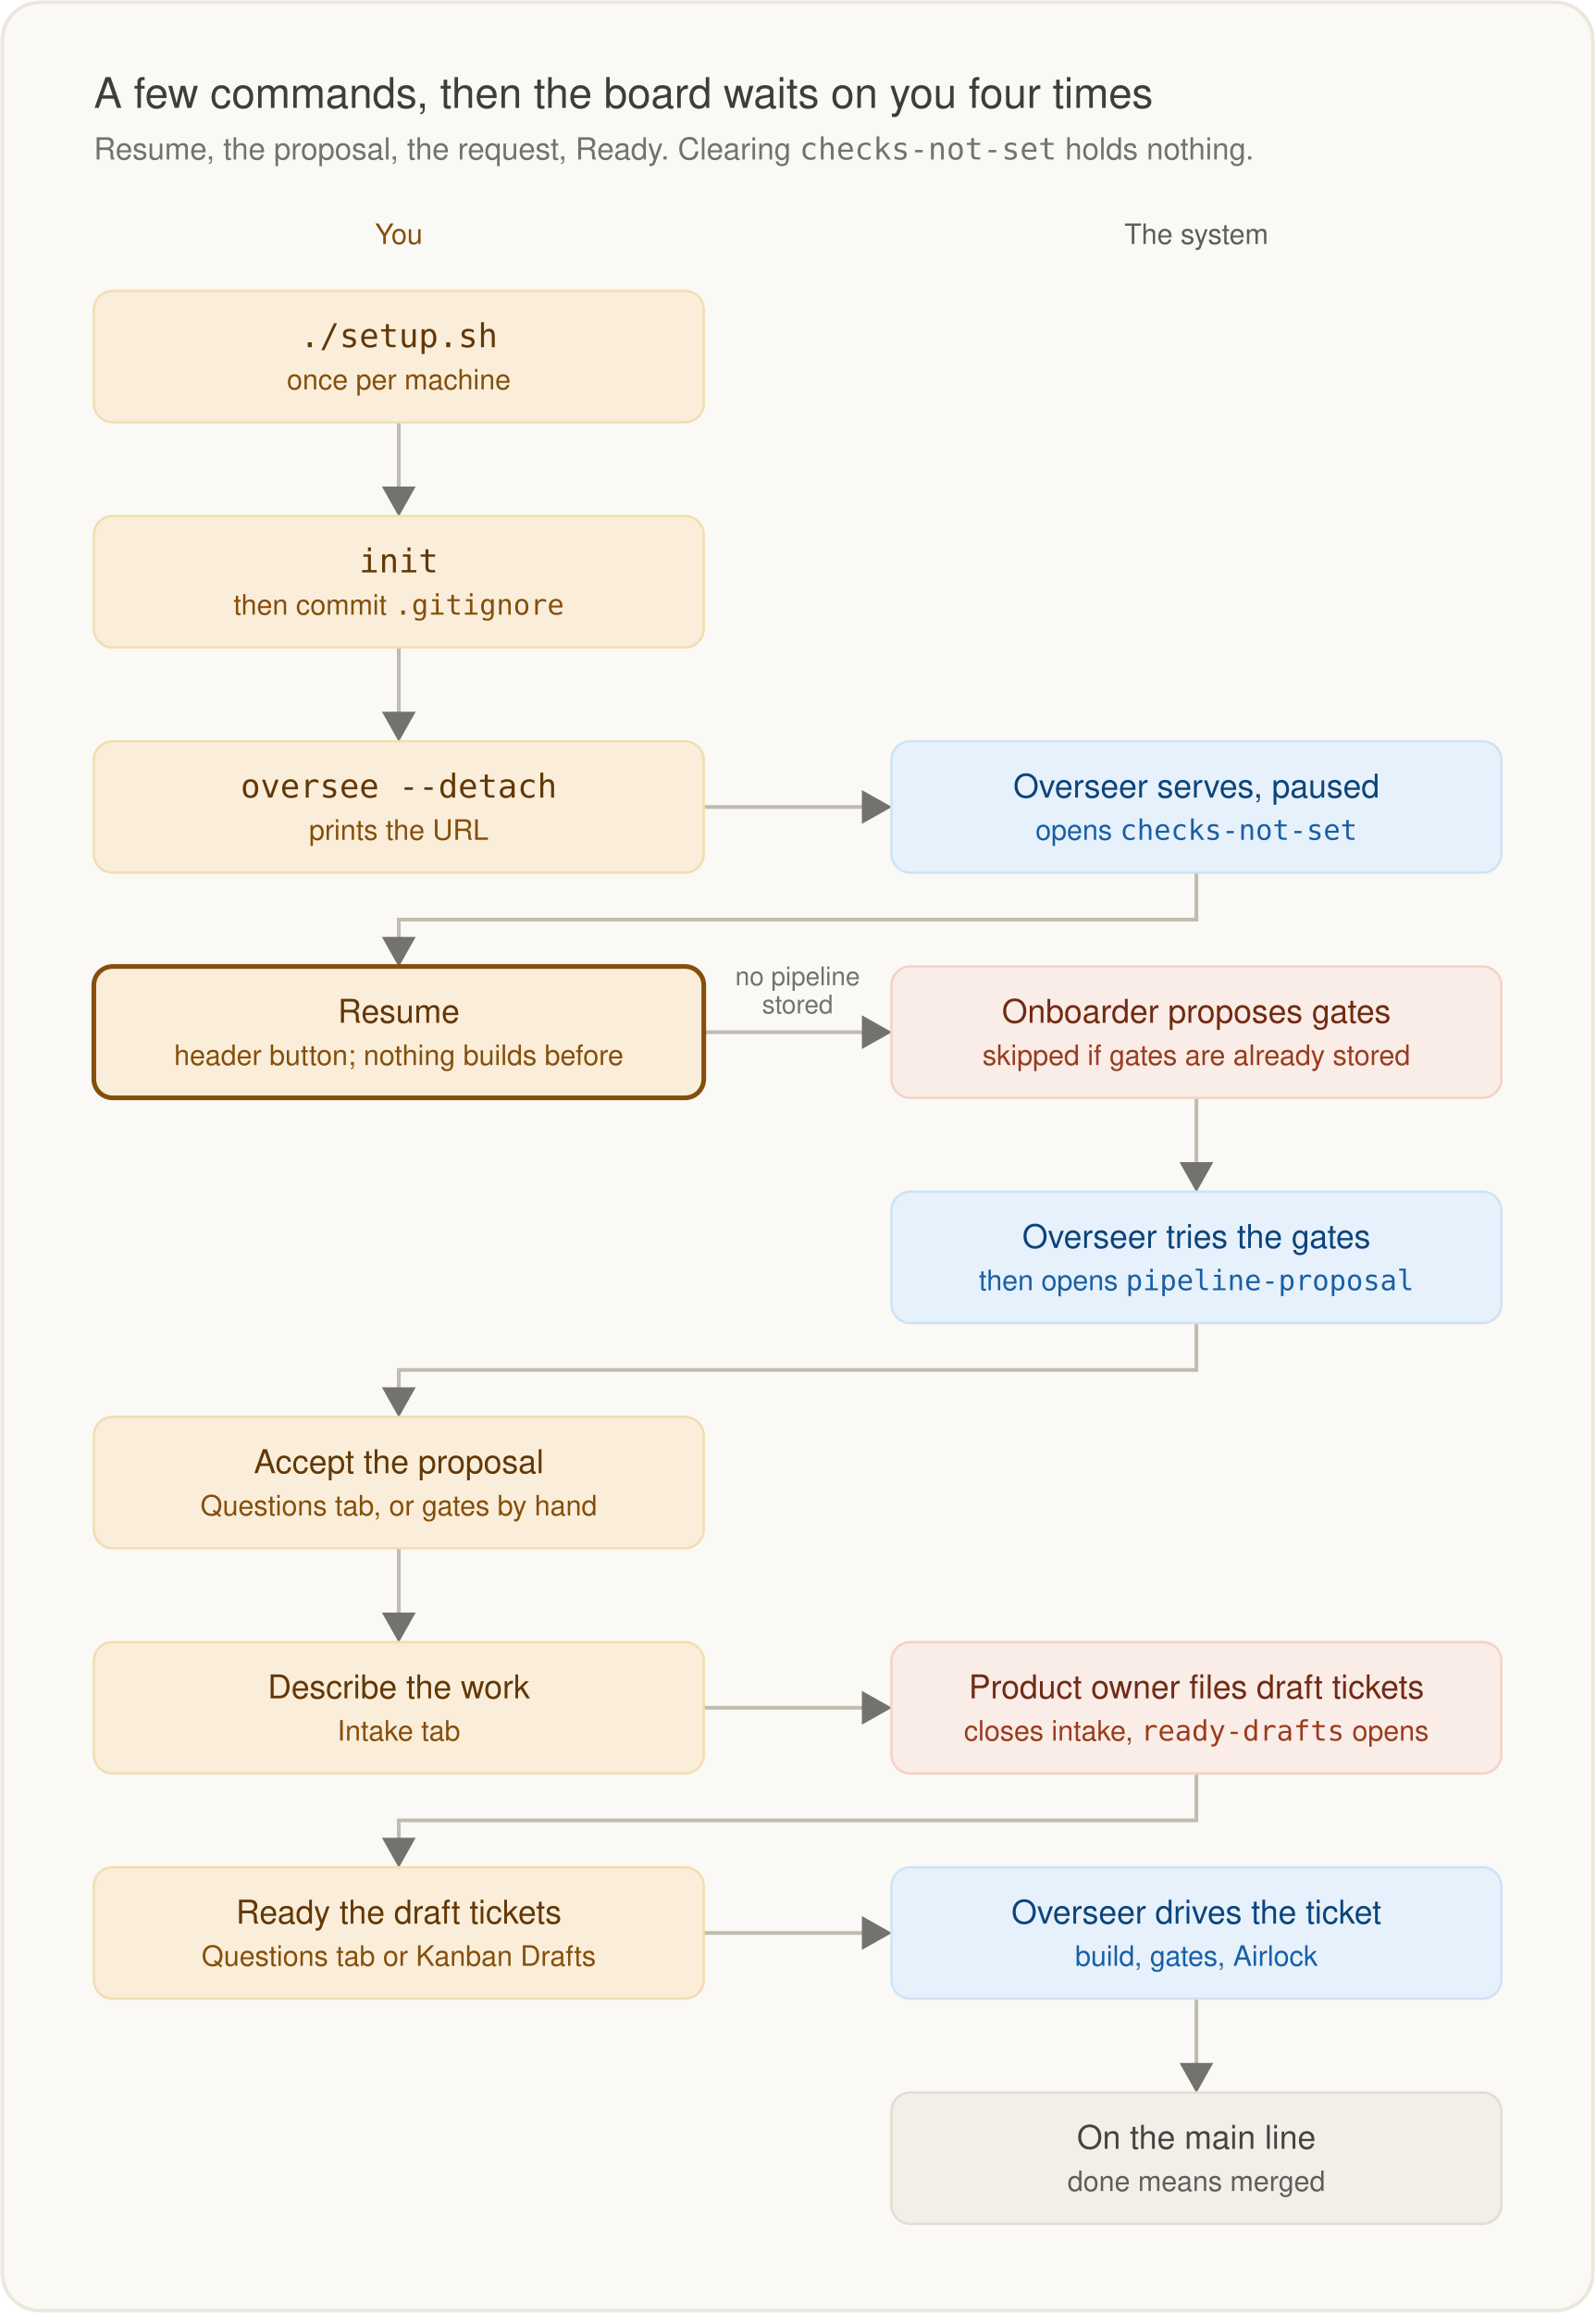
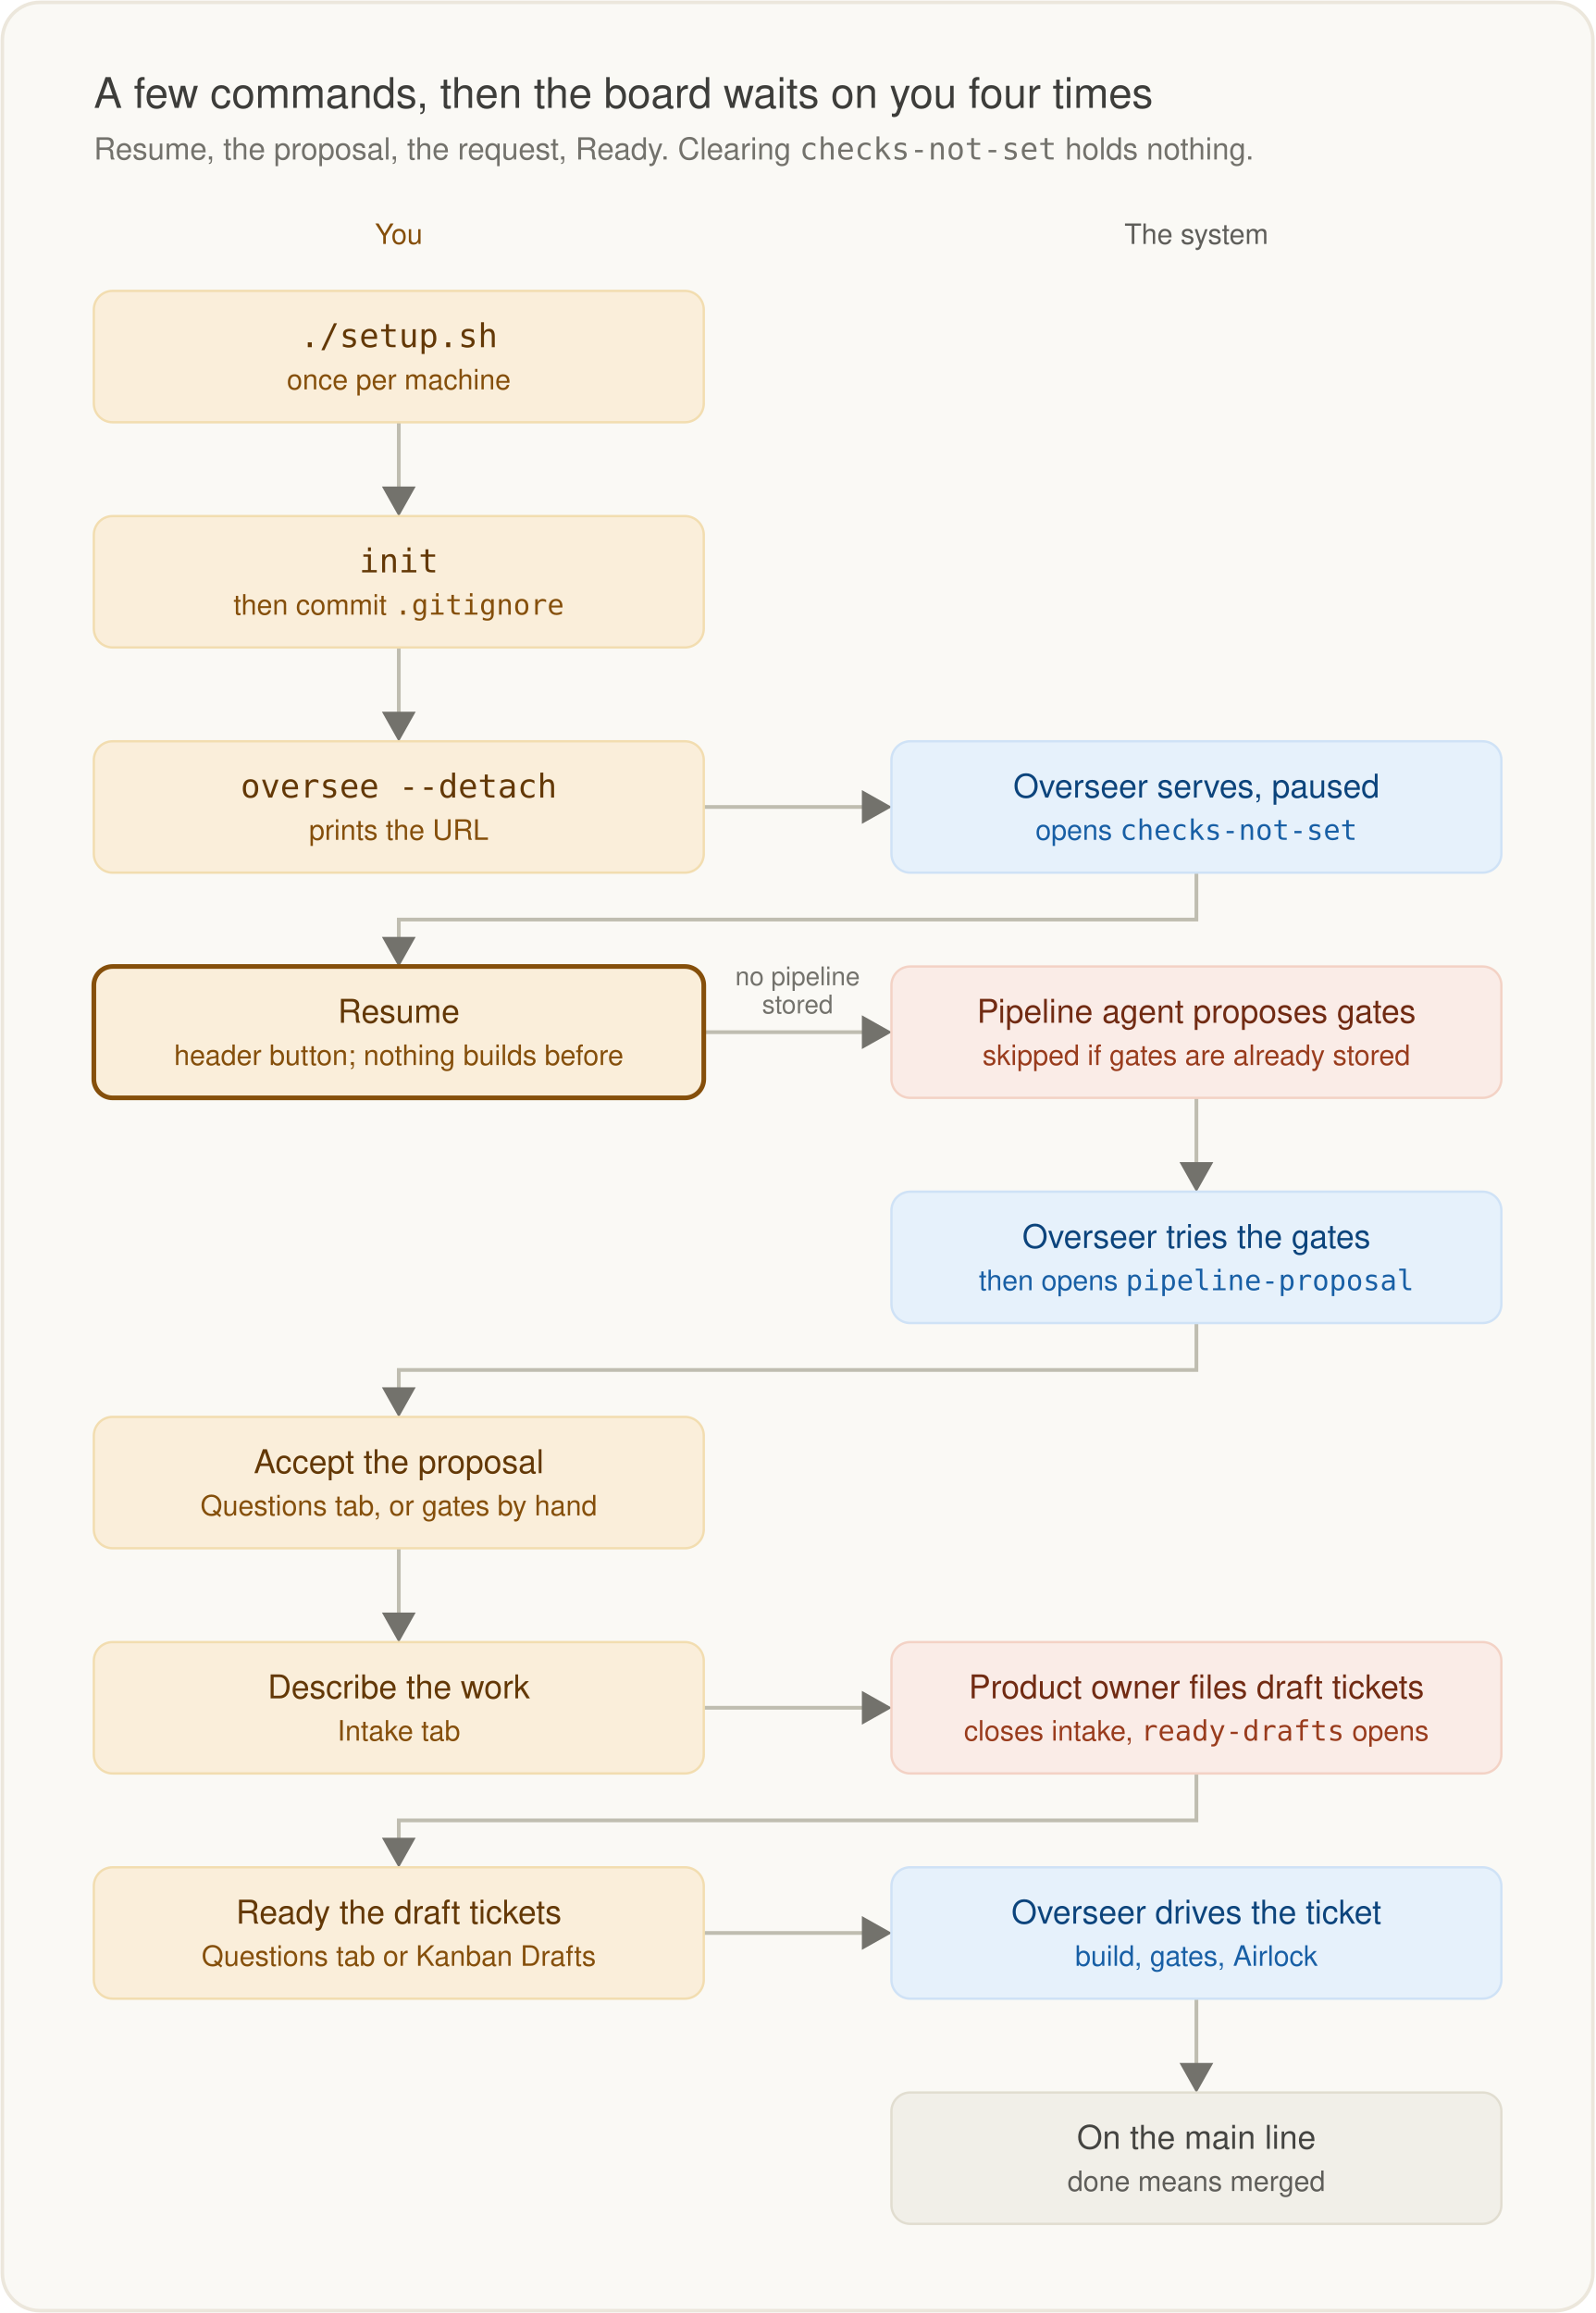
<svg xmlns="http://www.w3.org/2000/svg" width="680" height="986" viewBox="0 0 680 986" role="img" font-family="-apple-system,BlinkMacSystemFont,'Segoe UI',Helvetica,Arial,sans-serif">
  <defs>
    <marker id="ah" markerWidth="9" markerHeight="9" refX="6" refY="4.5" orient="auto">
      <path d="M0,0 L8,4.5 L0,9 z" fill="#73726c" />
    </marker>
  </defs>
  <rect x="1" y="1" width="678" height="984" rx="16" fill="#FAF9F5" stroke="#ECE7DC" stroke-width="1.5" />
  <text x="40" y="46" font-size="18" font-weight="500" fill="#3d3d3a">A few commands, then the board waits on you four times</text>
  <text x="40" y="68" font-size="13" fill="#73726c">Resume, the proposal, the request, Ready. Clearing <tspan font-family="ui-monospace,Menlo,Consolas,monospace">checks-not-set</tspan> holds nothing.</text>
  <text x="170" y="104" font-size="12" font-weight="500" fill="#854F0B" text-anchor="middle">You</text>
  <text x="510" y="104" font-size="12" font-weight="500" fill="#5F5E5A" text-anchor="middle">The system</text>
  <path d="M170,180 L170,217" fill="none" stroke="#bfbdb0" stroke-width="1.6" marker-end="url(#ah)" />
  <path d="M170,276 L170,313" fill="none" stroke="#bfbdb0" stroke-width="1.6" marker-end="url(#ah)" />
  <path d="M300,344 L377,344" fill="none" stroke="#bfbdb0" stroke-width="1.6" marker-end="url(#ah)" />
  <path d="M300,440 L377,440" fill="none" stroke="#bfbdb0" stroke-width="1.6" marker-end="url(#ah)" />
  <path d="M510,468 L510,505" fill="none" stroke="#bfbdb0" stroke-width="1.6" marker-end="url(#ah)" />
  <path d="M510,372 L510,392 L170,392 L170,409" fill="none" stroke="#bfbdb0" stroke-width="1.6" marker-end="url(#ah)" />
  <path d="M510,564 L510,584 L170,584 L170,601" fill="none" stroke="#bfbdb0" stroke-width="1.6" marker-end="url(#ah)" />
  <path d="M170,660 L170,697" fill="none" stroke="#bfbdb0" stroke-width="1.6" marker-end="url(#ah)" />
  <path d="M300,728 L377,728" fill="none" stroke="#bfbdb0" stroke-width="1.6" marker-end="url(#ah)" />
  <path d="M510,756 L510,776 L170,776 L170,793" fill="none" stroke="#bfbdb0" stroke-width="1.6" marker-end="url(#ah)" />
  <path d="M300,824 L377,824" fill="none" stroke="#bfbdb0" stroke-width="1.6" marker-end="url(#ah)" />
  <path d="M510,852 L510,889" fill="none" stroke="#bfbdb0" stroke-width="1.6" marker-end="url(#ah)" />
  <text x="340" y="420" font-size="11" fill="#73726c" text-anchor="middle">no pipeline</text>
  <text x="340" y="432" font-size="11" fill="#73726c" text-anchor="middle">stored</text>
  <rect x="40" y="124" width="260" height="56" rx="8" fill="#FAEEDA" stroke="#F2DDB0" stroke-width="1" />
  <text x="170.0" y="148" font-size="14" font-weight="500" fill="#633806" text-anchor="middle">
    <tspan font-family="ui-monospace,Menlo,Consolas,monospace">./setup.sh</tspan>
  </text>
  <text x="170.0" y="166" font-size="12" fill="#854F0B" text-anchor="middle">once per machine</text>
  <rect x="40" y="220" width="260" height="56" rx="8" fill="#FAEEDA" stroke="#F2DDB0" stroke-width="1" />
  <text x="170.0" y="244" font-size="14" font-weight="500" fill="#633806" text-anchor="middle">
    <tspan font-family="ui-monospace,Menlo,Consolas,monospace">init</tspan>
  </text>
  <text x="170.0" y="262" font-size="12" fill="#854F0B" text-anchor="middle">then commit <tspan font-family="ui-monospace,Menlo,Consolas,monospace">.gitignore</tspan>
  </text>
  <rect x="40" y="316" width="260" height="56" rx="8" fill="#FAEEDA" stroke="#F2DDB0" stroke-width="1" />
  <text x="170.0" y="340" font-size="14" font-weight="500" fill="#633806" text-anchor="middle">
    <tspan font-family="ui-monospace,Menlo,Consolas,monospace">oversee --detach</tspan>
  </text>
  <text x="170.0" y="358" font-size="12" fill="#854F0B" text-anchor="middle">prints the URL</text>
  <rect x="380" y="316" width="260" height="56" rx="8" fill="#E6F1FB" stroke="#CFE2F6" stroke-width="1" />
  <text x="510.0" y="340" font-size="14" font-weight="500" fill="#0C447C" text-anchor="middle">Overseer serves, paused</text>
  <text x="510.0" y="358" font-size="12" fill="#185FA5" text-anchor="middle">opens <tspan font-family="ui-monospace,Menlo,Consolas,monospace">checks-not-set</tspan>
  </text>
  <rect x="40" y="412" width="260" height="56" rx="8" fill="#FAEEDA" stroke="#854F0B" stroke-width="2" />
  <text x="170.0" y="436" font-size="14" font-weight="500" fill="#633806" text-anchor="middle">Resume</text>
  <text x="170.0" y="454" font-size="12" fill="#854F0B" text-anchor="middle">header button; nothing builds before</text>
  <rect x="380" y="412" width="260" height="56" rx="8" fill="#FAECE7" stroke="#F3D2C5" stroke-width="1" />
-   <text x="510.0" y="436" font-size="14" font-weight="500" fill="#712B13" text-anchor="middle">Onboarder proposes gates</text>
+   <text x="510.0" y="436" font-size="14" font-weight="500" fill="#712B13" text-anchor="middle">Pipeline agent proposes gates</text>
  <text x="510.0" y="454" font-size="12" fill="#993C1D" text-anchor="middle">skipped if gates are already stored</text>
  <rect x="380" y="508" width="260" height="56" rx="8" fill="#E6F1FB" stroke="#CFE2F6" stroke-width="1" />
  <text x="510.0" y="532" font-size="14" font-weight="500" fill="#0C447C" text-anchor="middle">Overseer tries the gates</text>
  <text x="510.0" y="550" font-size="12" fill="#185FA5" text-anchor="middle">then opens <tspan font-family="ui-monospace,Menlo,Consolas,monospace">pipeline-proposal</tspan>
  </text>
  <rect x="40" y="604" width="260" height="56" rx="8" fill="#FAEEDA" stroke="#F2DDB0" stroke-width="1" />
  <text x="170.0" y="628" font-size="14" font-weight="500" fill="#633806" text-anchor="middle">Accept the proposal</text>
  <text x="170.0" y="646" font-size="12" fill="#854F0B" text-anchor="middle">Questions tab, or gates by hand</text>
  <rect x="40" y="700" width="260" height="56" rx="8" fill="#FAEEDA" stroke="#F2DDB0" stroke-width="1" />
  <text x="170.0" y="724" font-size="14" font-weight="500" fill="#633806" text-anchor="middle">Describe the work</text>
  <text x="170.0" y="742" font-size="12" fill="#854F0B" text-anchor="middle">Intake tab</text>
  <rect x="380" y="700" width="260" height="56" rx="8" fill="#FAECE7" stroke="#F3D2C5" stroke-width="1" />
  <text x="510.0" y="724" font-size="14" font-weight="500" fill="#712B13" text-anchor="middle">Product owner files draft tickets</text>
  <text x="510.0" y="742" font-size="12" fill="#993C1D" text-anchor="middle">closes intake, <tspan font-family="ui-monospace,Menlo,Consolas,monospace">ready-drafts</tspan> opens</text>
  <rect x="40" y="796" width="260" height="56" rx="8" fill="#FAEEDA" stroke="#F2DDB0" stroke-width="1" />
  <text x="170.0" y="820" font-size="14" font-weight="500" fill="#633806" text-anchor="middle">Ready the draft tickets</text>
  <text x="170.0" y="838" font-size="12" fill="#854F0B" text-anchor="middle">Questions tab or Kanban Drafts</text>
  <rect x="380" y="796" width="260" height="56" rx="8" fill="#E6F1FB" stroke="#CFE2F6" stroke-width="1" />
  <text x="510.0" y="820" font-size="14" font-weight="500" fill="#0C447C" text-anchor="middle">Overseer drives the ticket</text>
  <text x="510.0" y="838" font-size="12" fill="#185FA5" text-anchor="middle">build, gates, Airlock</text>
  <rect x="380" y="892" width="260" height="56" rx="8" fill="#F1EFE8" stroke="#E1DDD0" stroke-width="1" />
  <text x="510.0" y="916" font-size="14" font-weight="500" fill="#444441" text-anchor="middle">On the main line</text>
  <text x="510.0" y="934" font-size="12" fill="#5F5E5A" text-anchor="middle">done means merged</text>
</svg>
